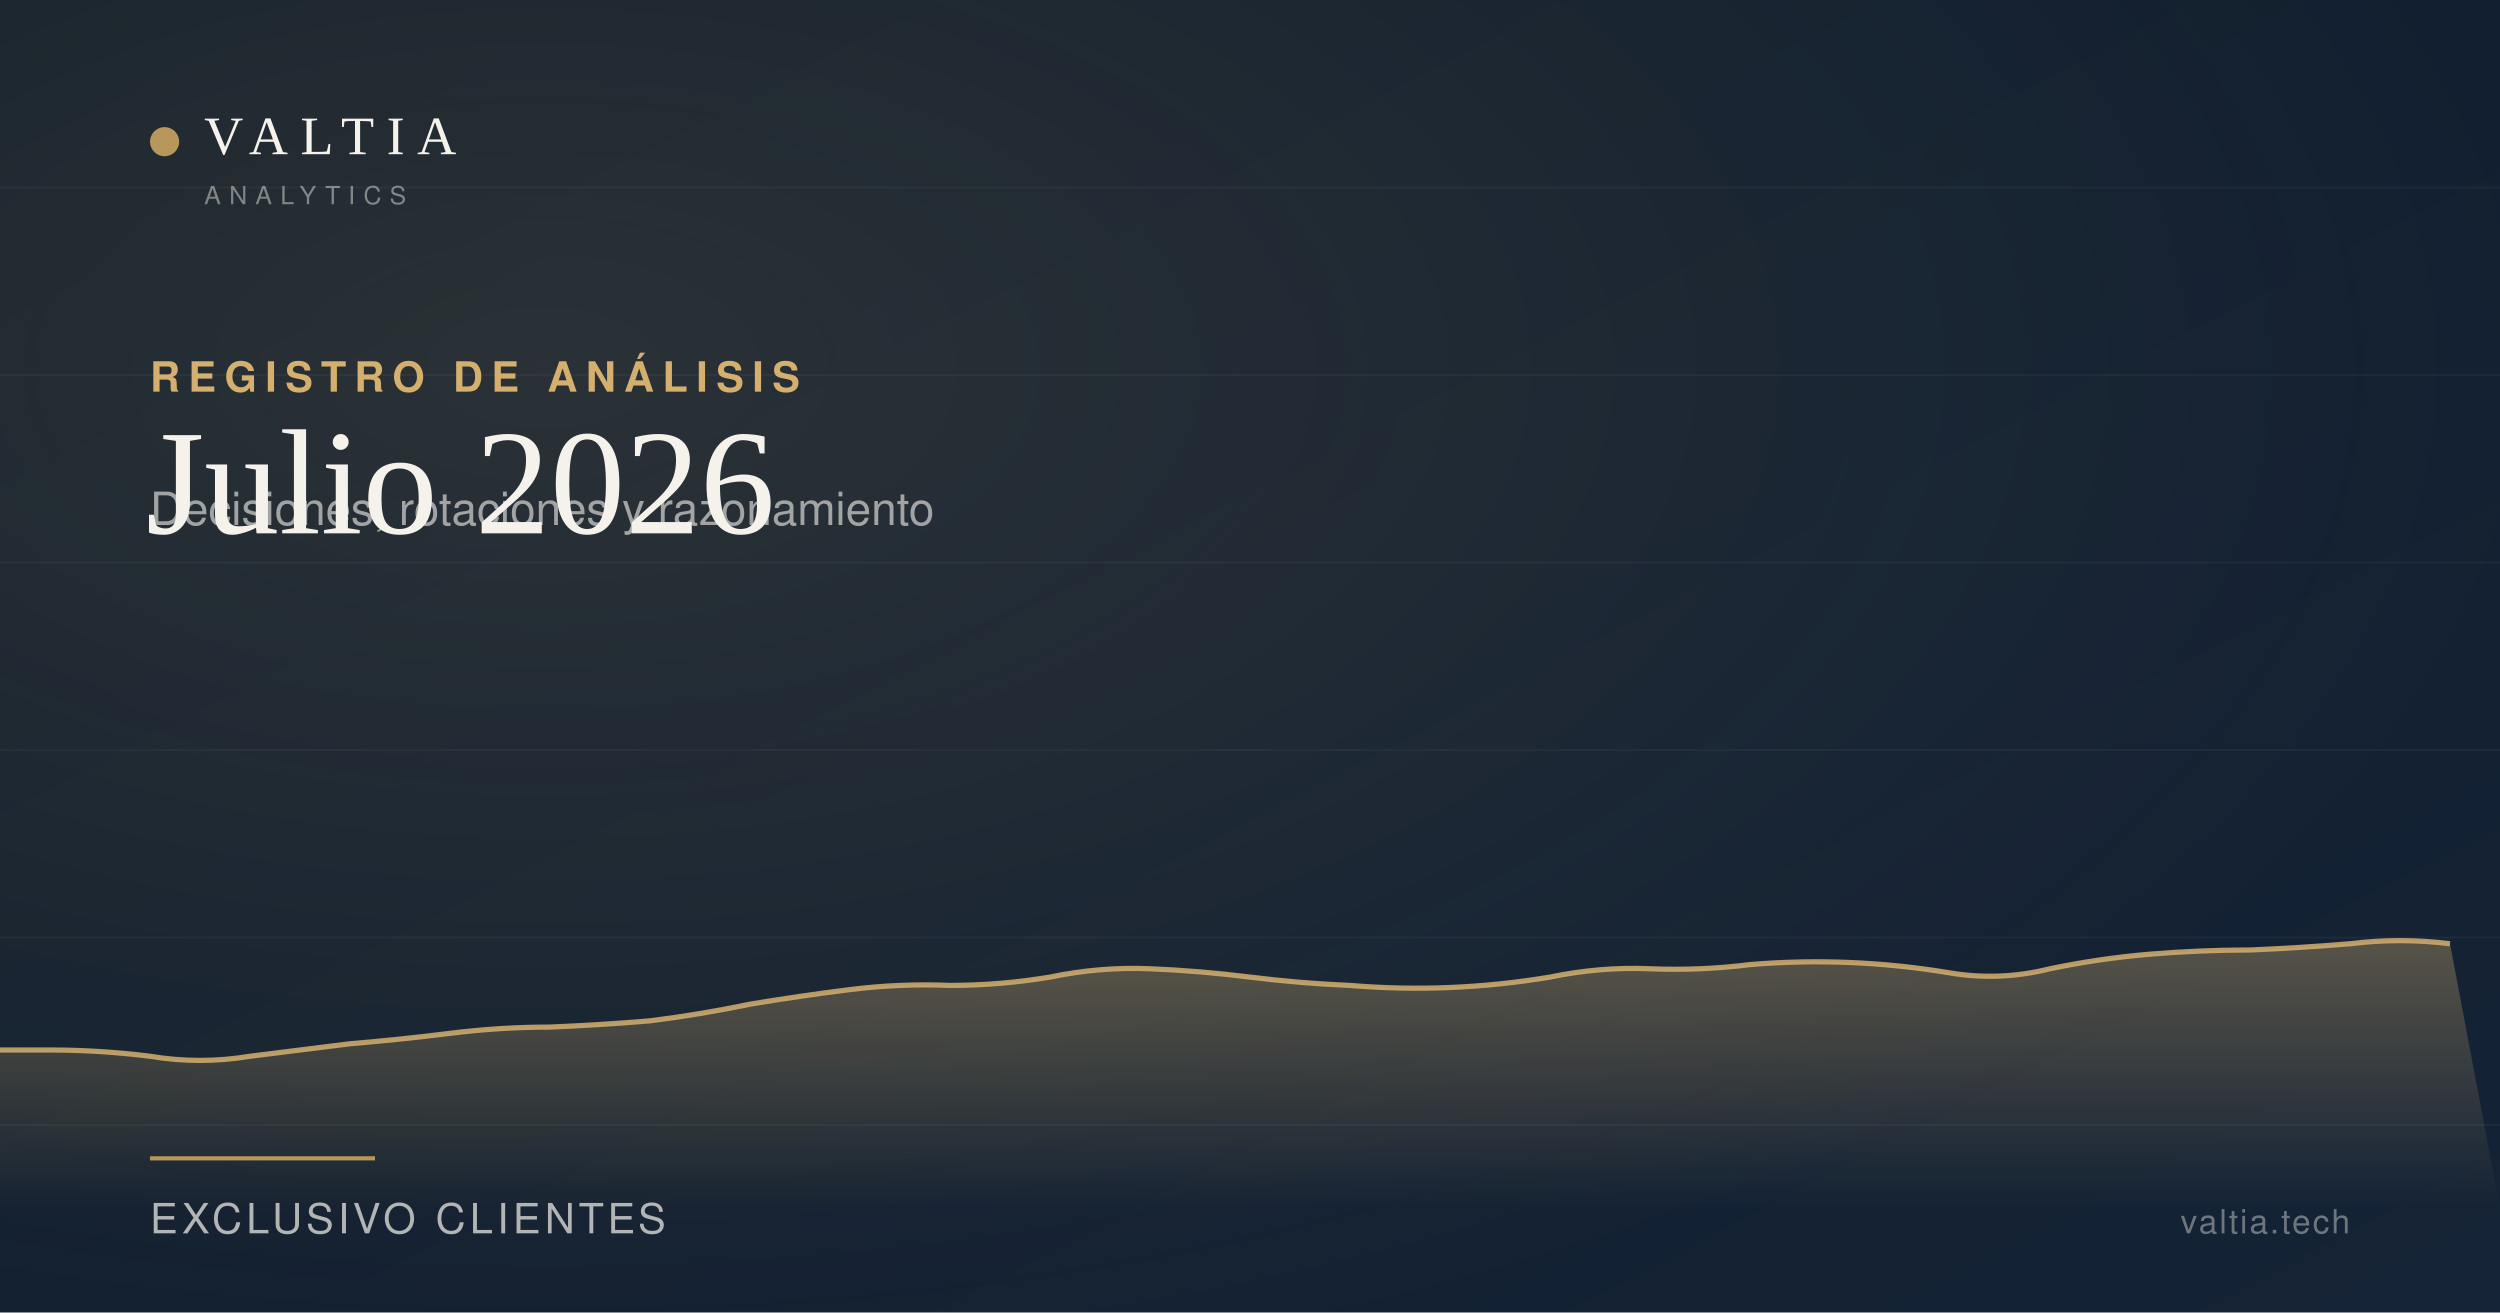
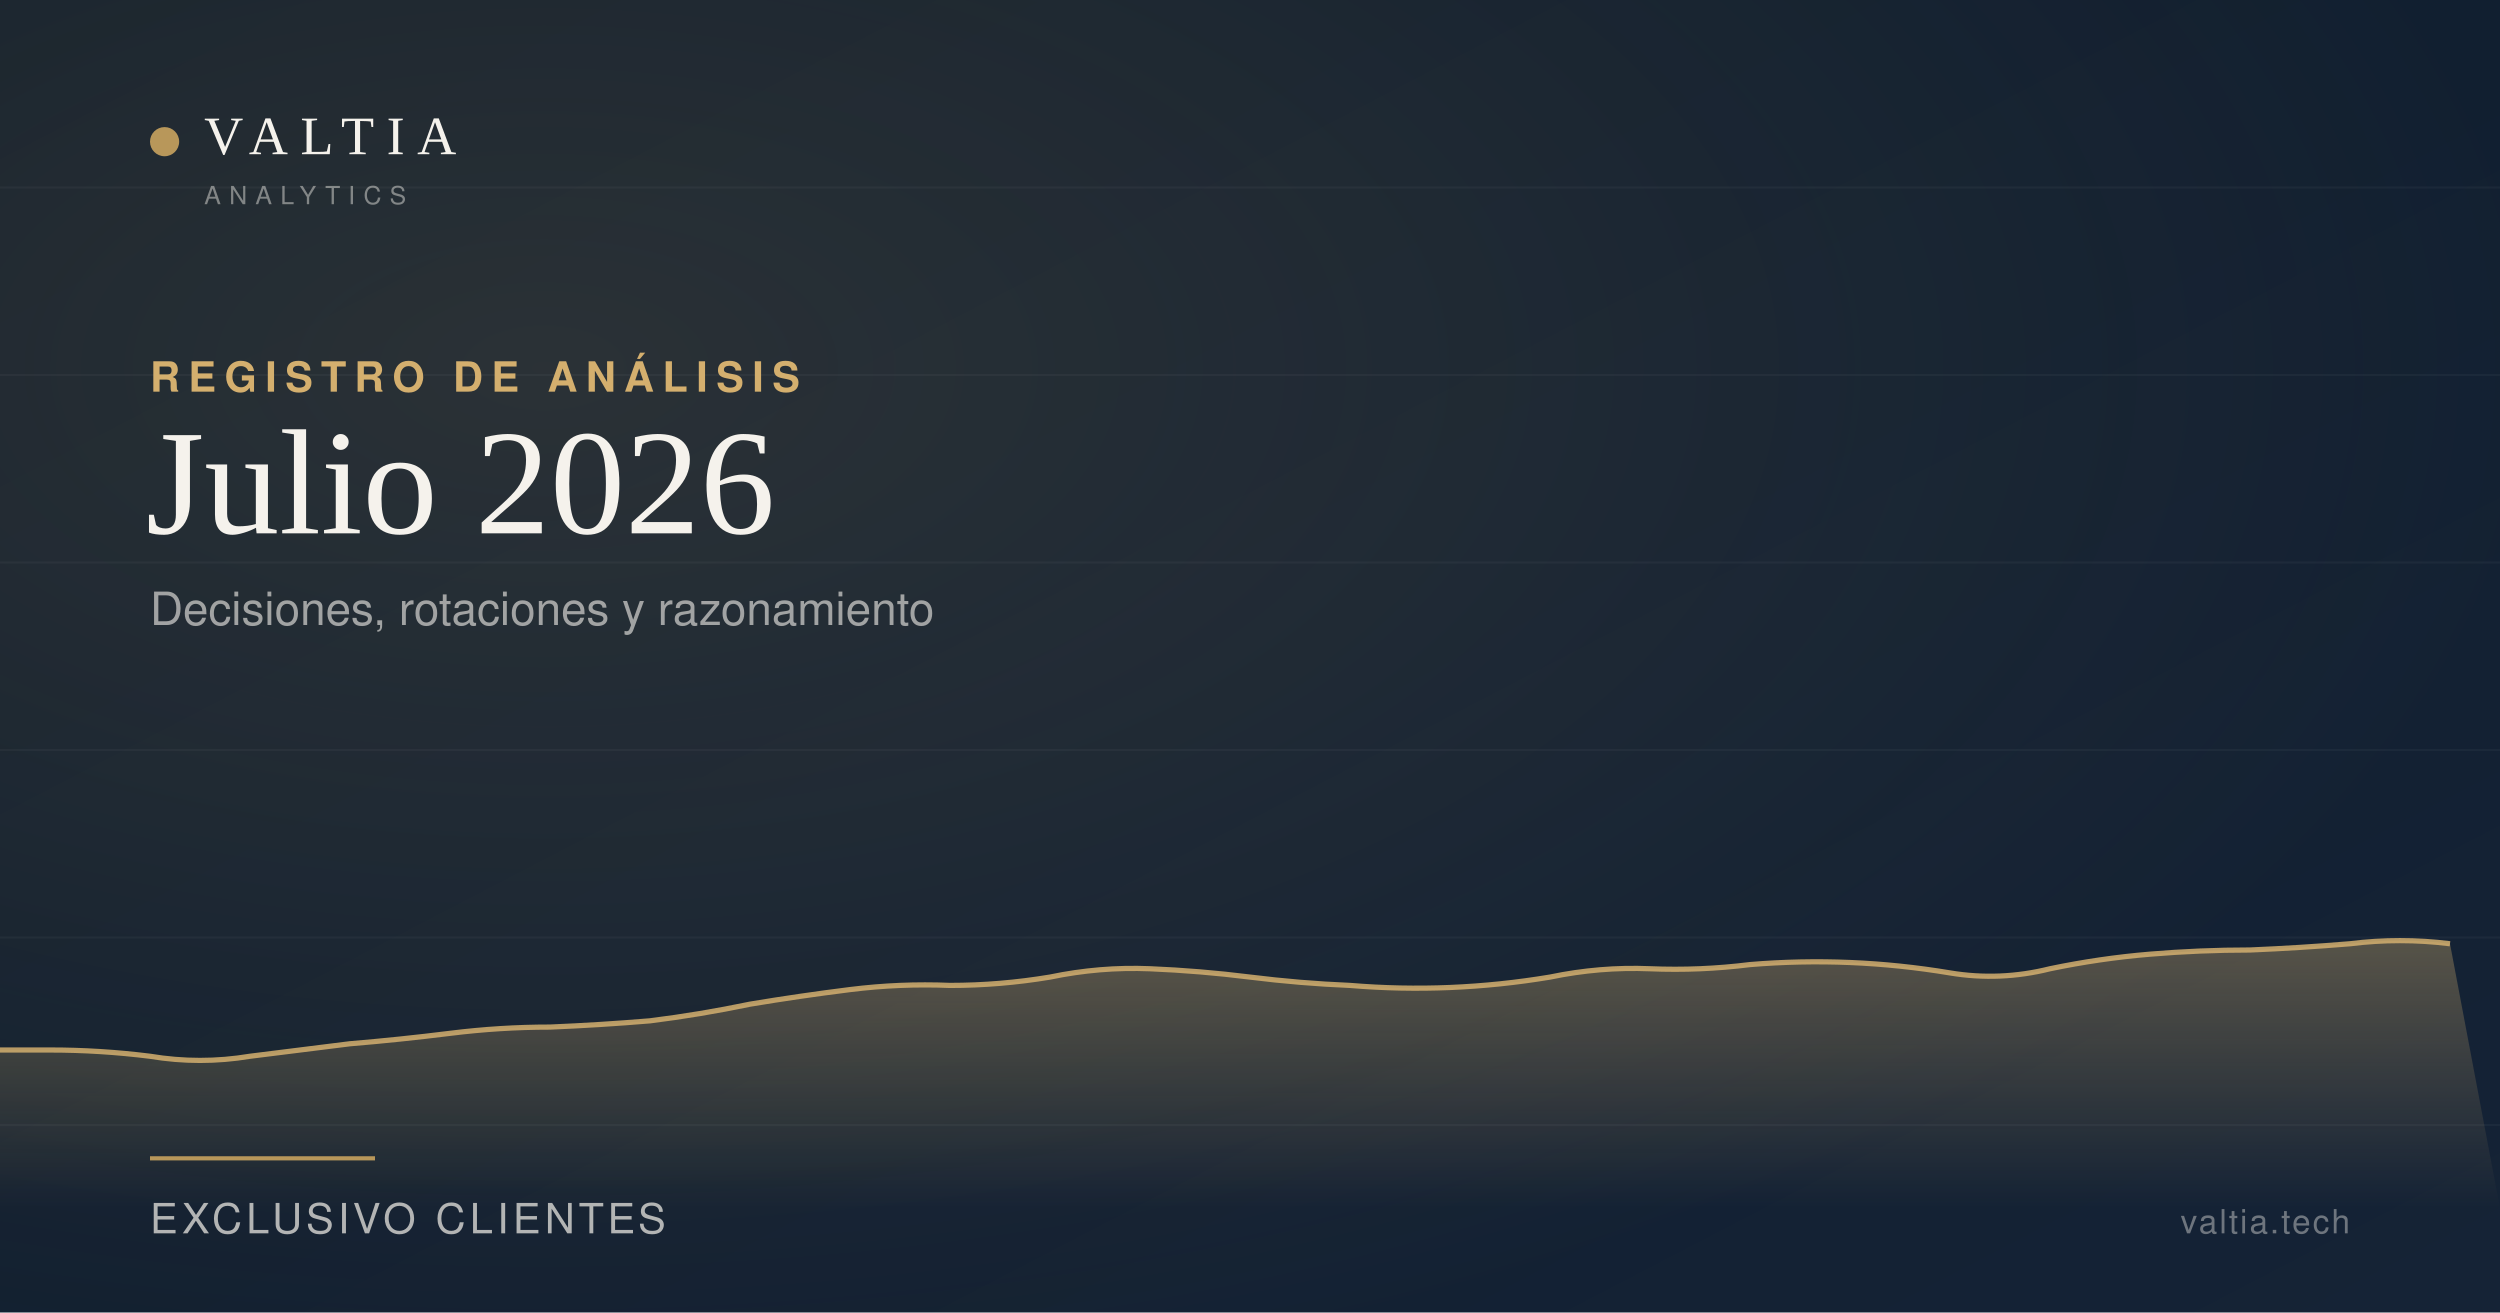
<svg xmlns="http://www.w3.org/2000/svg" width="1200" height="630" viewBox="0 0 1200 630" role="img">
  <defs>
    <linearGradient id="bg" x1="0" y1="0" x2="1" y2="1">
      <stop offset="0" stop-color="#0D1B2A" />
      <stop offset="1" stop-color="#152336" />
    </linearGradient>
    <linearGradient id="area" x1="0" y1="0" x2="0" y2="1">
      <stop offset="0" stop-color="#D4AF6E" stop-opacity=".35" />
      <stop offset="1" stop-color="#D4AF6E" stop-opacity="0" />
    </linearGradient>
    <radialGradient id="glow" cx="0.22" cy="0.28" r="0.8">
      <stop offset="0" stop-color="#D4AF6E" stop-opacity=".14" />
      <stop offset="1" stop-color="#D4AF6E" stop-opacity="0" />
    </radialGradient>
  </defs>
  <rect width="1200" height="630" fill="url(#bg)" />
  <rect width="1200" height="630" fill="url(#glow)" />
  <line x1="0" y1="90" x2="1200" y2="90" stroke="rgba(245,242,236,.04)" />
  <line x1="0" y1="180" x2="1200" y2="180" stroke="rgba(245,242,236,.04)" />
  <line x1="0" y1="270" x2="1200" y2="270" stroke="rgba(245,242,236,.04)" />
  <line x1="0" y1="360" x2="1200" y2="360" stroke="rgba(245,242,236,.04)" />
  <line x1="0" y1="450" x2="1200" y2="450" stroke="rgba(245,242,236,.04)" />
  <line x1="0" y1="540" x2="1200" y2="540" stroke="rgba(245,242,236,.04)" />
  <path d="M 0,504 Q 0,504 24,504 Q 48,504 72,507 Q 96,511 120,507 Q 144,504 168,501 Q 192,499 216,496 Q 240,493 264,493 Q 288,492 312,490 Q 336,487 360,482 Q 384,478 408,475 Q 432,472 456,473 Q 480,473 504,469 Q 528,464 552,465 Q 576,466 600,469 Q 624,472 648,473 Q 672,475 696,474 Q 720,473 744,469 Q 768,464 792,465 Q 816,466 840,463 Q 864,461 888,462 Q 912,463 936,467 Q 960,471 984,465 Q 1008,460 1032,458 Q 1056,456 1080,456 Q 1104,455 1128,453 Q 1152,450 1176,453 L 1200,580 L 0,580 Z" fill="url(#area)" />
  <path d="M 0,504 Q 0,504 24,504 Q 48,504 72,507 Q 96,511 120,507 Q 144,504 168,501 Q 192,499 216,496 Q 240,493 264,493 Q 288,492 312,490 Q 336,487 360,482 Q 384,478 408,475 Q 432,472 456,473 Q 480,473 504,469 Q 528,464 552,465 Q 576,466 600,469 Q 624,472 648,473 Q 672,475 696,474 Q 720,473 744,469 Q 768,464 792,465 Q 816,466 840,463 Q 864,461 888,462 Q 912,463 936,467 Q 960,471 984,465 Q 1008,460 1032,458 Q 1056,456 1080,456 Q 1104,455 1128,453 Q 1152,450 1176,453" fill="none" stroke="#D4AF6E" stroke-width="2.5" opacity=".85" />
  <g transform="translate(72,74)">
    <circle cx="7" cy="-6" r="7" fill="#B8975A" />
    <text x="26" y="0" font-family="Georgia, 'Times New Roman', serif" font-size="26" letter-spacing="6" fill="#F5F2EC">VALTIA</text>
    <text x="26" y="24" font-family="Helvetica, Arial, sans-serif" font-size="12" letter-spacing="4" fill="rgba(245,242,236,.45)">ANALYTICS</text>
  </g>
  <text x="72" y="188" font-family="Helvetica, Arial, sans-serif" font-size="20" font-weight="700" letter-spacing="4" fill="#D4AF6E">REGISTRO DE ANÁLISIS</text>
  <text x="70" y="256" font-family="Georgia, 'Times New Roman', serif" font-size="72" fill="#F5F2EC">Julio 2026</text>
-   <text x="72" y="252" font-family="Helvetica, Arial, sans-serif" font-size="22" fill="rgba(245,242,236,.6)">Decisiones, rotaciones y razonamiento</text>
+   <text x="72" y="300" font-family="Helvetica, Arial, sans-serif" font-size="22" fill="rgba(245,242,236,.6)">Decisiones, rotaciones y razonamiento</text>
  <line x1="72" y1="556" x2="180" y2="556" stroke="#B8975A" stroke-width="2" />
  <text x="72" y="592" font-family="Helvetica, Arial, sans-serif" font-size="20" letter-spacing="2" fill="rgba(245,242,236,.7)">EXCLUSIVO CLIENTES</text>
  <text x="1128" y="592" text-anchor="end" font-family="Helvetica, Arial, sans-serif" font-size="16" letter-spacing="1" fill="rgba(245,242,236,.4)">valtia.tech</text>
</svg>
